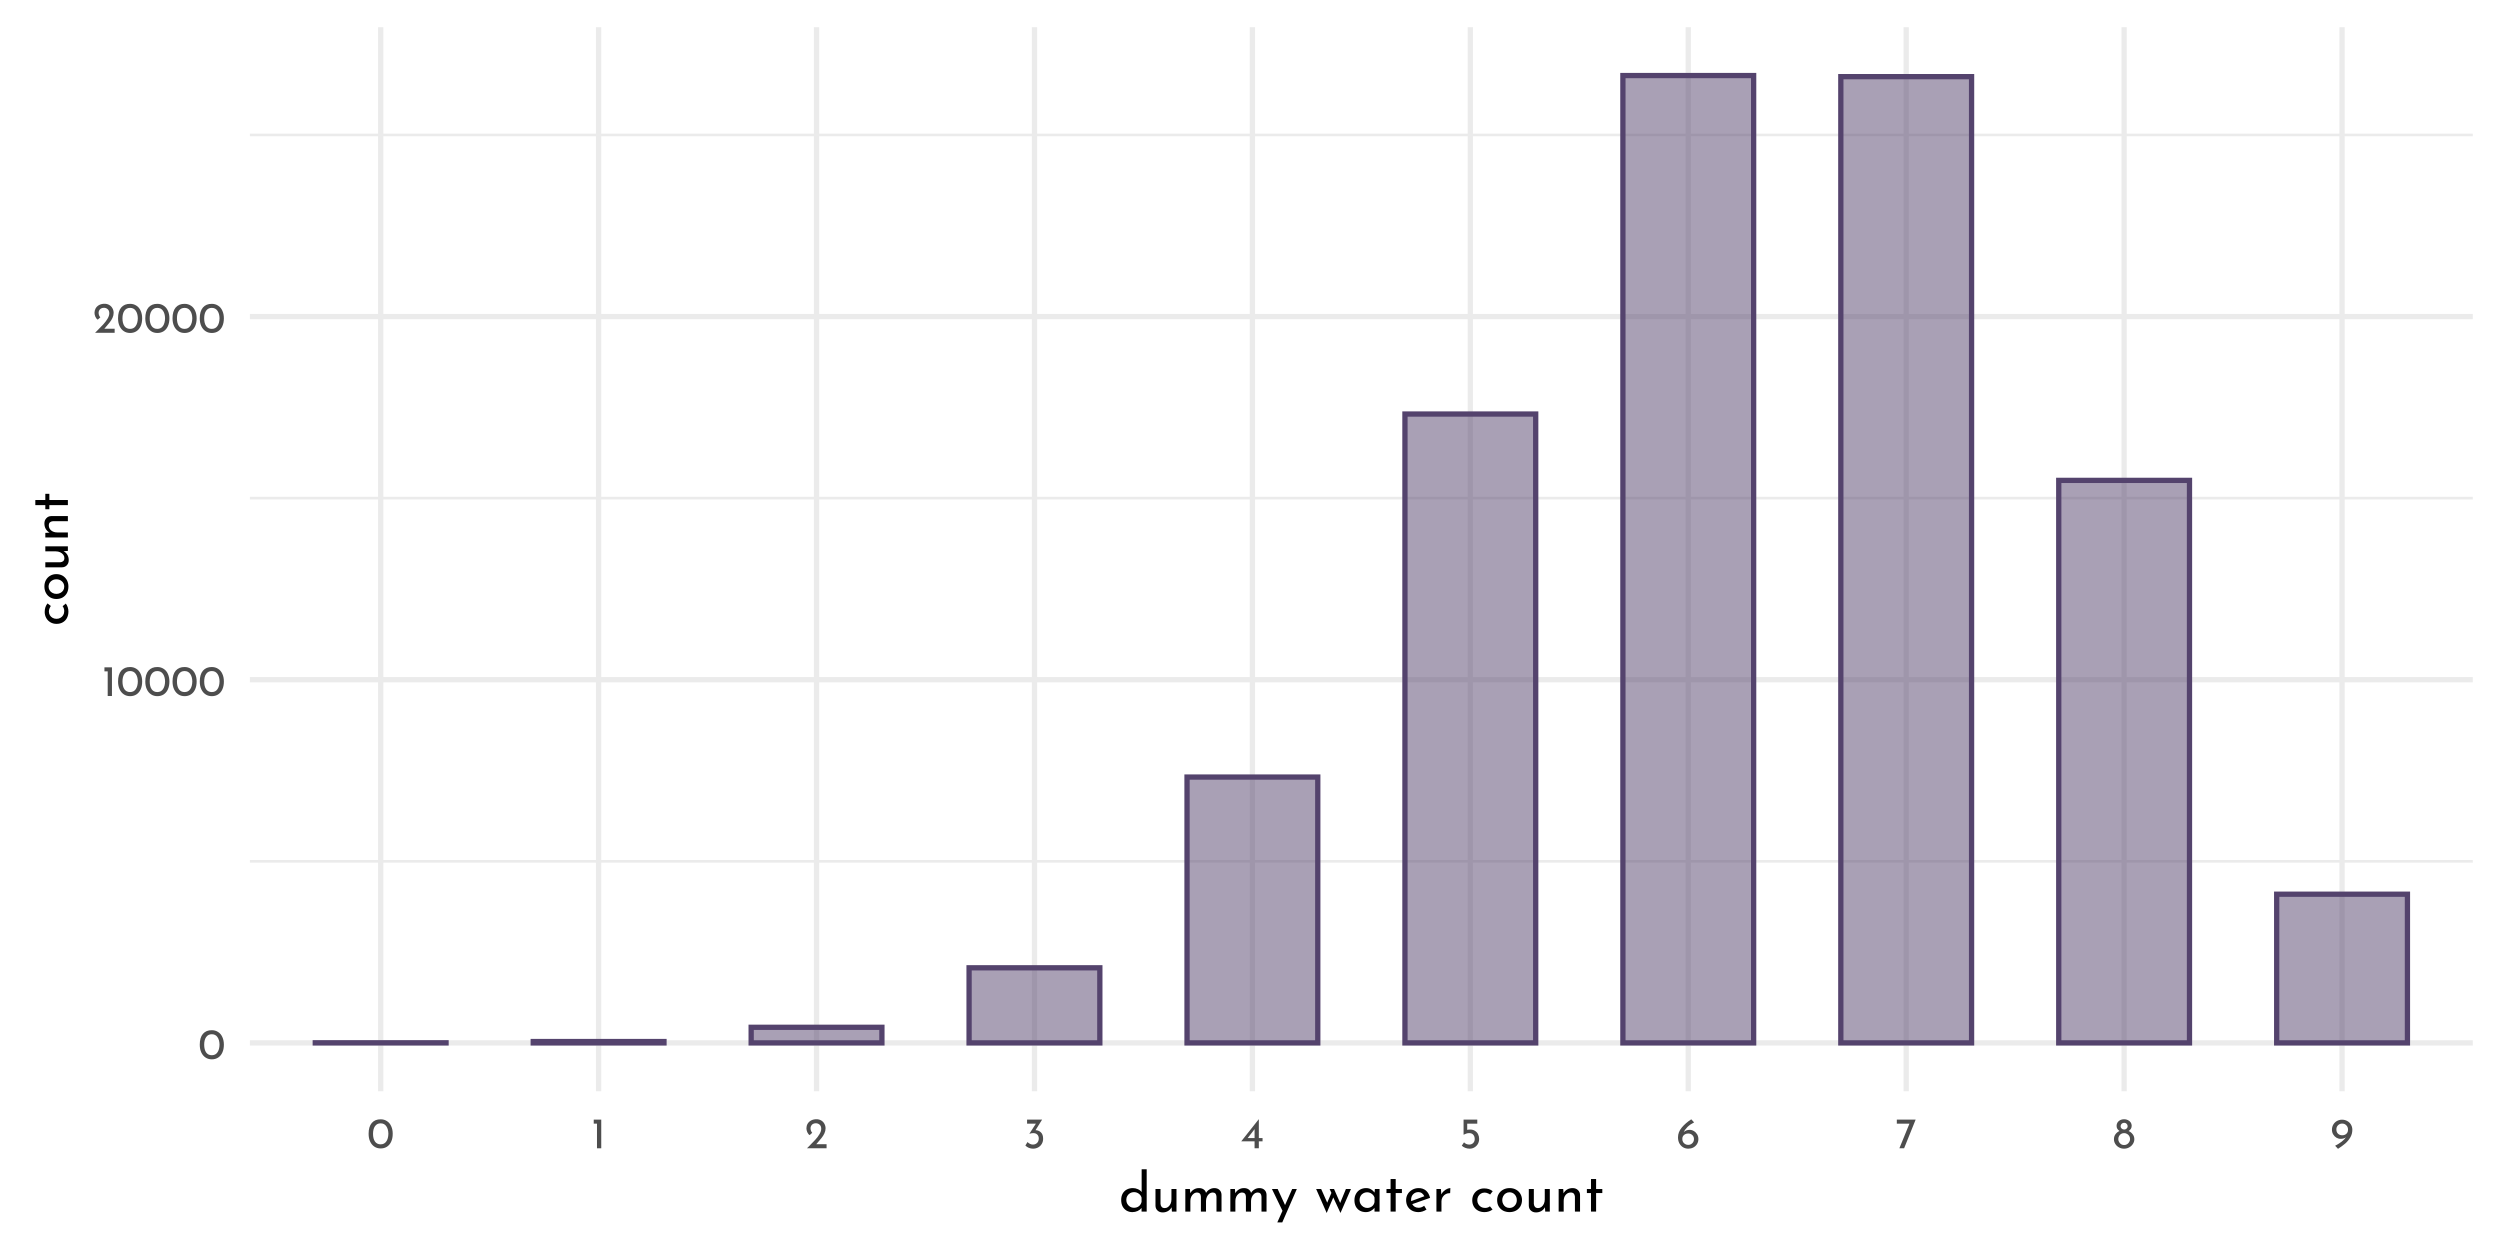
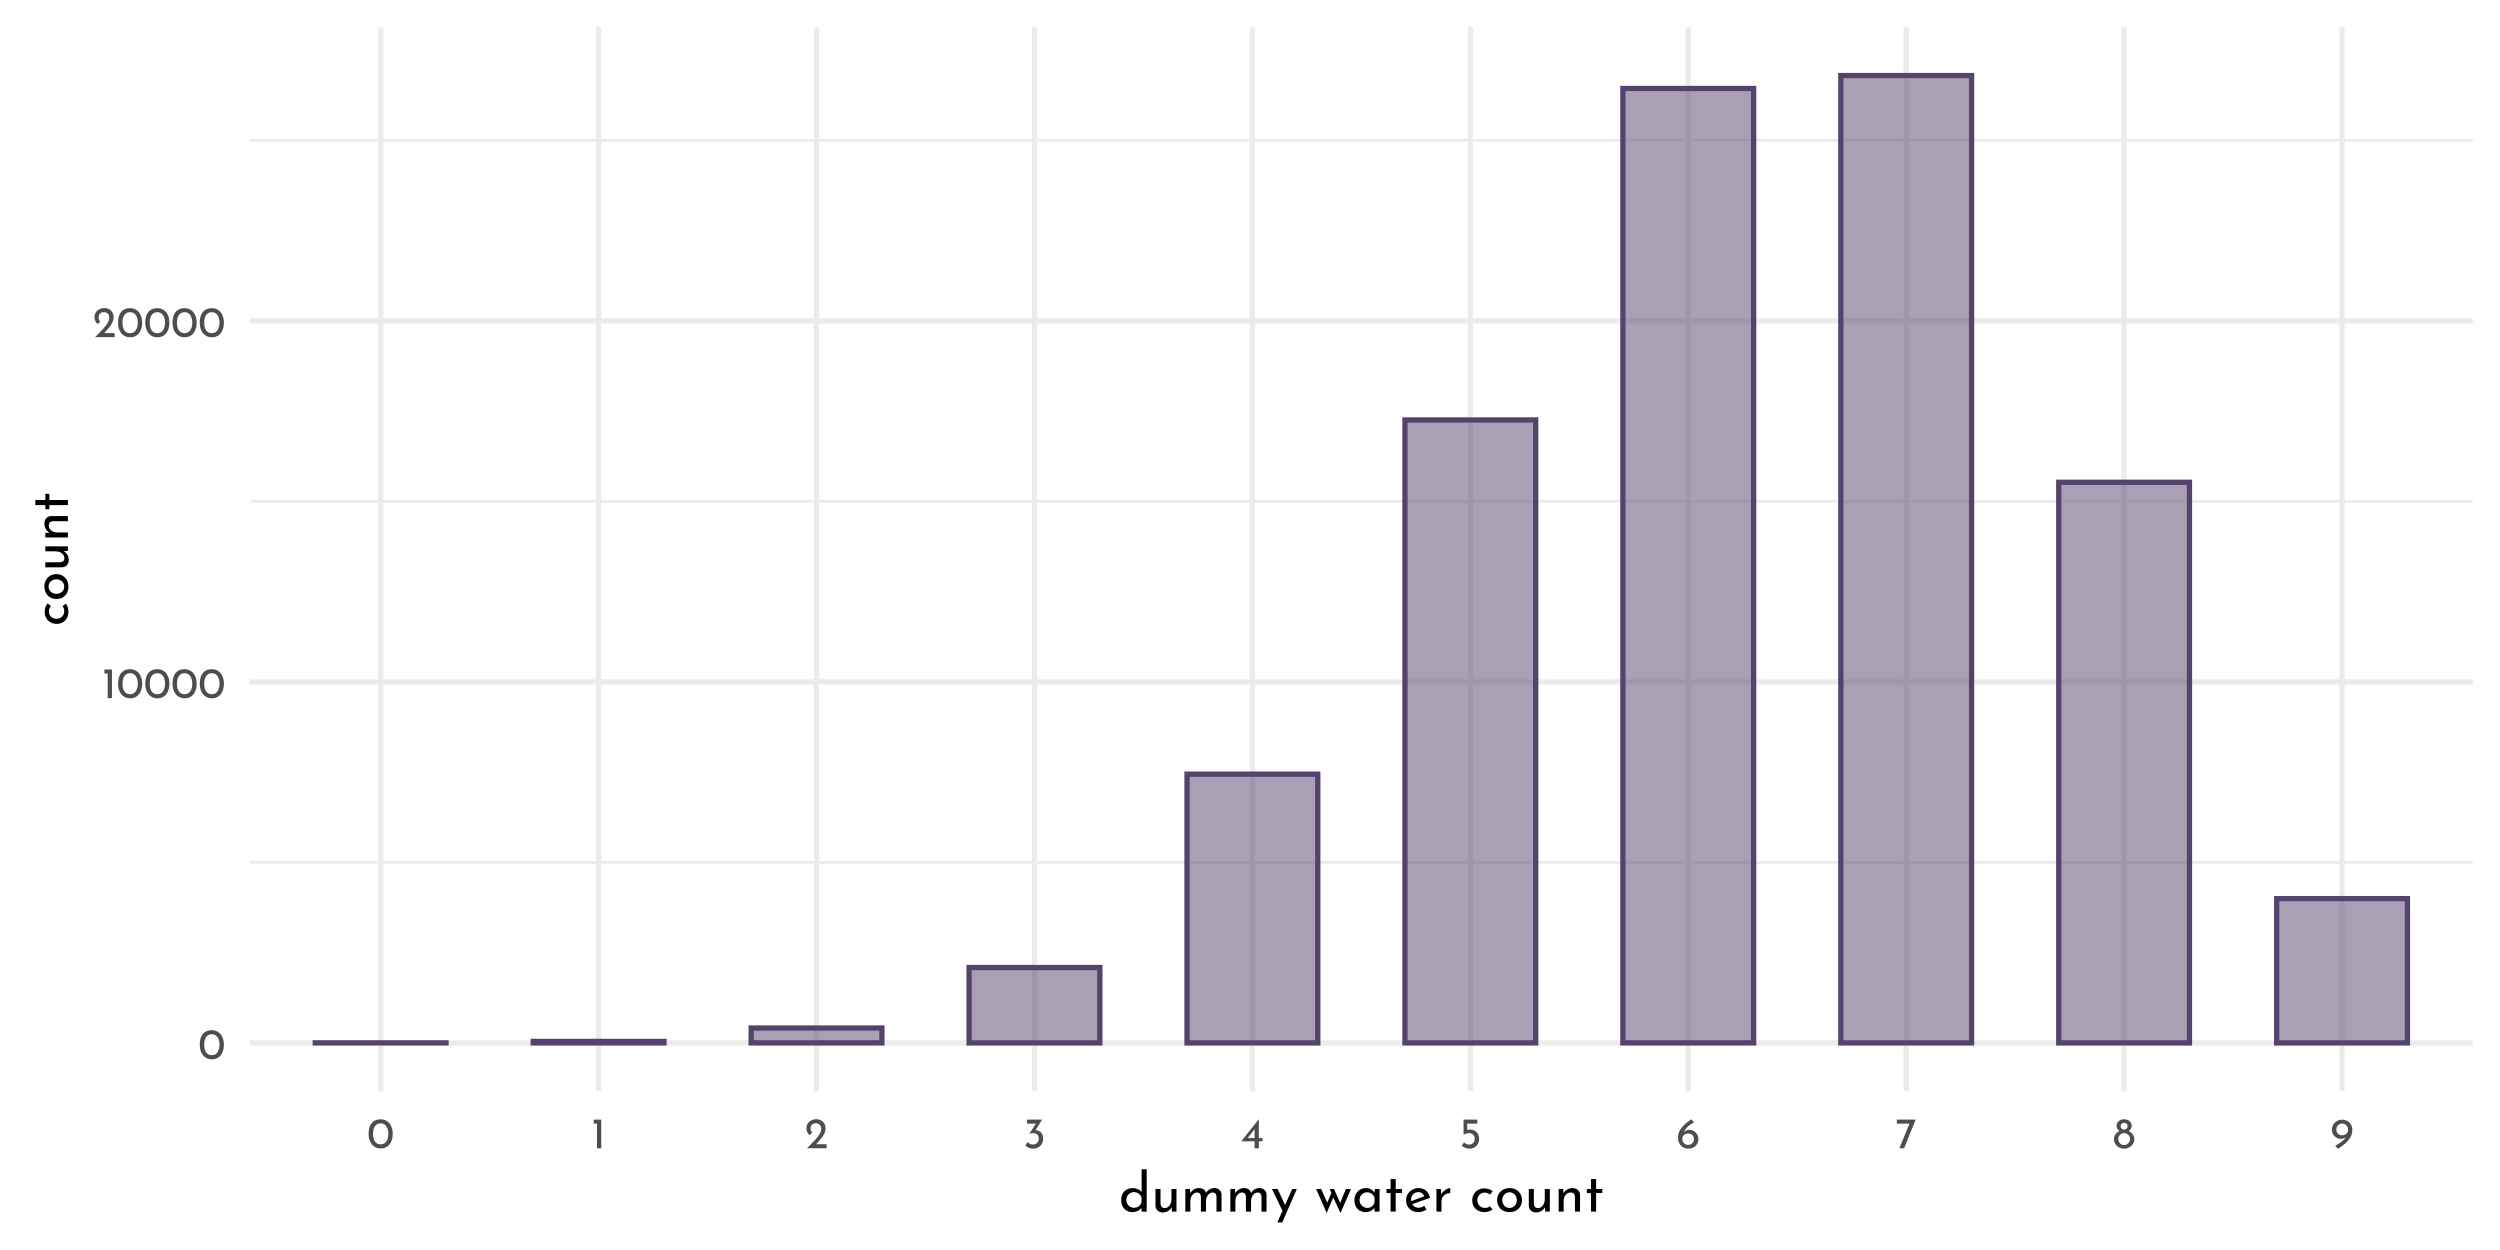
<svg xmlns="http://www.w3.org/2000/svg" xmlns:xlink="http://www.w3.org/1999/xlink" width="504pt" height="252pt" viewBox="0 0 504 252" version="1.1">
  <defs>
    <g>
      <symbol overflow="visible" id="glyph0-0">
        <path style="stroke:none;" d="" />
      </symbol>
      <symbol overflow="visible" id="glyph0-1">
        <path style="stroke:none;" d="M 2.75 0.031 C 2.27 0.031 1.848 -0.086 1.484 -0.328 C 1.117 -0.566 0.832 -0.906 0.625 -1.344 C 0.414 -1.789 0.312 -2.316 0.312 -2.922 C 0.312 -3.879 0.523 -4.609 0.953 -5.109 C 1.391 -5.609 1.988 -5.852 2.75 -5.844 C 3.219 -5.844 3.633 -5.723 4 -5.484 C 4.375 -5.254 4.66 -4.914 4.859 -4.469 C 5.066 -4.031 5.172 -3.516 5.172 -2.922 C 5.172 -2.305 5.066 -1.773 4.859 -1.328 C 4.66 -0.891 4.375 -0.551 4 -0.312 C 3.633 -0.082 3.219 0.031 2.75 0.031 Z M 2.734 -0.797 C 3.234 -0.797 3.613 -0.988 3.875 -1.375 C 4.145 -1.758 4.285 -2.281 4.297 -2.938 C 4.285 -3.57 4.145 -4.078 3.875 -4.453 C 3.613 -4.836 3.234 -5.031 2.734 -5.031 C 2.242 -5.031 1.863 -4.836 1.594 -4.453 C 1.332 -4.078 1.203 -3.566 1.203 -2.922 C 1.203 -2.266 1.332 -1.742 1.594 -1.359 C 1.863 -0.984 2.242 -0.797 2.734 -0.797 Z M 2.734 -0.797 " />
      </symbol>
      <symbol overflow="visible" id="glyph0-2">
        <path style="stroke:none;" d="M 1.984 -5.781 L 1.984 0 L 1.125 0 L 1.125 -4.969 L 0.469 -4.969 L 0.469 -5.781 Z M 1.984 -5.781 " />
      </symbol>
      <symbol overflow="visible" id="glyph0-3">
        <path style="stroke:none;" d="M 4.422 -0.828 L 4.422 0 L 0.469 0 L 0.766 -0.297 C 1.359 -0.891 1.82 -1.367 2.156 -1.734 C 2.5 -2.109 2.781 -2.484 3 -2.859 C 3.227 -3.242 3.344 -3.602 3.344 -3.938 C 3.344 -4.301 3.234 -4.578 3.016 -4.766 C 2.805 -4.953 2.551 -5.047 2.25 -5.047 C 2.008 -5.047 1.805 -4.992 1.641 -4.891 C 1.484 -4.785 1.367 -4.656 1.297 -4.5 C 1.223 -4.352 1.188 -4.207 1.188 -4.062 C 1.188 -3.688 1.301 -3.375 1.531 -3.125 L 1.016 -2.656 C 0.816 -2.77 0.656 -2.969 0.531 -3.25 C 0.414 -3.531 0.359 -3.789 0.359 -4.031 C 0.359 -4.352 0.438 -4.656 0.594 -4.938 C 0.758 -5.219 0.992 -5.441 1.297 -5.609 C 1.609 -5.773 1.973 -5.859 2.391 -5.859 C 2.742 -5.859 3.062 -5.773 3.344 -5.609 C 3.625 -5.441 3.836 -5.219 3.984 -4.938 C 4.141 -4.656 4.219 -4.348 4.219 -4.016 C 4.219 -3.68 4.141 -3.344 3.984 -3 C 3.828 -2.664 3.629 -2.352 3.391 -2.062 C 3.16 -1.77 2.852 -1.406 2.469 -0.969 L 2.344 -0.828 Z M 4.422 -0.828 " />
      </symbol>
      <symbol overflow="visible" id="glyph0-4">
        <path style="stroke:none;" d="M 2.516 -3.656 C 2.961 -3.633 3.328 -3.484 3.609 -3.203 C 3.898 -2.922 4.047 -2.492 4.047 -1.922 C 4.047 -1.523 3.953 -1.176 3.766 -0.875 C 3.586 -0.57 3.344 -0.336 3.031 -0.172 C 2.719 -0.004 2.375 0.078 2 0.078 C 1.719 0.078 1.438 0.02 1.156 -0.094 C 0.875 -0.219 0.645 -0.375 0.469 -0.562 L 0.906 -1.266 C 1.02 -1.129 1.176 -1.008 1.375 -0.906 C 1.57 -0.801 1.773 -0.75 1.984 -0.75 C 2.316 -0.75 2.598 -0.859 2.828 -1.078 C 3.055 -1.305 3.172 -1.609 3.172 -1.984 C 3.172 -2.305 3.07 -2.566 2.875 -2.766 C 2.676 -2.961 2.406 -3.062 2.062 -3.062 C 1.812 -3.062 1.562 -3.016 1.312 -2.922 L 1.297 -2.969 L 2.594 -4.969 L 0.812 -4.969 L 0.812 -5.781 L 3.844 -5.781 Z M 2.516 -3.656 " />
      </symbol>
      <symbol overflow="visible" id="glyph0-5">
        <path style="stroke:none;" d="M 4.406 -2.062 L 4.406 -1.406 L 3.656 -1.406 L 3.656 0 L 2.797 0 L 2.797 -1.406 L 0.109 -1.406 L 3.641 -5.859 L 3.656 -5.859 L 3.656 -2.062 Z M 2.797 -2.062 L 2.797 -3.859 L 1.406 -2.062 Z M 2.797 -2.062 " />
      </symbol>
      <symbol overflow="visible" id="glyph0-6">
        <path style="stroke:none;" d="M 2.266 -3.781 C 2.641 -3.781 2.961 -3.691 3.234 -3.516 C 3.516 -3.348 3.723 -3.125 3.859 -2.844 C 4.004 -2.562 4.078 -2.242 4.078 -1.891 C 4.078 -1.523 3.992 -1.191 3.828 -0.891 C 3.66 -0.598 3.43 -0.363 3.141 -0.188 C 2.848 -0.008 2.52 0.078 2.156 0.078 C 1.852 0.078 1.555 0.02 1.266 -0.094 C 0.984 -0.207 0.754 -0.352 0.578 -0.531 L 1.031 -1.203 C 1.145 -1.066 1.297 -0.957 1.484 -0.875 C 1.68 -0.789 1.879 -0.75 2.078 -0.75 C 2.398 -0.75 2.664 -0.852 2.875 -1.062 C 3.082 -1.27 3.188 -1.535 3.188 -1.859 C 3.188 -2.223 3.086 -2.516 2.891 -2.734 C 2.703 -2.953 2.426 -3.062 2.062 -3.062 C 1.863 -3.062 1.676 -3.031 1.5 -2.969 C 1.32 -2.914 1.133 -2.836 0.938 -2.734 L 0.938 -5.781 L 3.703 -5.781 L 3.703 -4.969 L 1.672 -4.969 L 1.672 -3.719 C 1.859 -3.758 2.055 -3.781 2.266 -3.781 Z M 2.266 -3.781 " />
      </symbol>
      <symbol overflow="visible" id="glyph0-7">
        <path style="stroke:none;" d="M 2.688 -3.719 C 2.988 -3.719 3.27 -3.633 3.531 -3.469 C 3.801 -3.312 4.02 -3.094 4.188 -2.812 C 4.352 -2.531 4.438 -2.211 4.438 -1.859 C 4.438 -1.484 4.344 -1.145 4.156 -0.844 C 3.969 -0.551 3.719 -0.32 3.406 -0.156 C 3.094 0 2.758 0.078 2.406 0.078 C 2.02 0.078 1.664 -0.016 1.344 -0.203 C 1.031 -0.398 0.781 -0.672 0.594 -1.016 C 0.414 -1.359 0.328 -1.758 0.328 -2.219 C 0.328 -2.914 0.578 -3.566 1.078 -4.172 C 1.578 -4.773 2.219 -5.332 3 -5.844 L 3.578 -5.219 C 3.047 -4.957 2.602 -4.656 2.25 -4.312 C 1.906 -3.969 1.648 -3.613 1.484 -3.25 C 1.785 -3.562 2.188 -3.719 2.688 -3.719 Z M 2.375 -0.688 C 2.707 -0.688 2.984 -0.797 3.203 -1.016 C 3.43 -1.234 3.547 -1.516 3.547 -1.859 C 3.547 -2.191 3.43 -2.461 3.203 -2.672 C 2.984 -2.879 2.707 -2.984 2.375 -2.984 C 2.164 -2.984 1.969 -2.938 1.781 -2.844 C 1.602 -2.758 1.461 -2.641 1.359 -2.484 C 1.254 -2.328 1.203 -2.16 1.203 -1.984 L 1.203 -1.828 C 1.203 -1.617 1.254 -1.426 1.359 -1.25 C 1.461 -1.082 1.602 -0.945 1.781 -0.844 C 1.969 -0.738 2.164 -0.688 2.375 -0.688 Z M 2.375 -0.688 " />
      </symbol>
      <symbol overflow="visible" id="glyph0-8">
        <path style="stroke:none;" d="M 4.062 -5.781 L 1.734 0 L 0.781 0 L 2.812 -4.969 L 0.266 -4.969 L 0.266 -5.781 Z M 4.062 -5.781 " />
      </symbol>
      <symbol overflow="visible" id="glyph0-9">
        <path style="stroke:none;" d="M 0.25 -1.828 C 0.25 -2.234 0.359 -2.578 0.578 -2.859 C 0.805 -3.148 1.07 -3.359 1.375 -3.484 C 1.188 -3.609 1.039 -3.754 0.938 -3.922 C 0.832 -4.086 0.781 -4.289 0.781 -4.531 C 0.781 -4.781 0.844 -5.004 0.969 -5.203 C 1.102 -5.41 1.285 -5.57 1.516 -5.688 C 1.742 -5.801 2.004 -5.859 2.297 -5.859 C 2.578 -5.859 2.832 -5.801 3.062 -5.688 C 3.301 -5.57 3.488 -5.414 3.625 -5.219 C 3.758 -5.02 3.828 -4.801 3.828 -4.562 C 3.828 -4.312 3.773 -4.102 3.672 -3.938 C 3.566 -3.77 3.41 -3.617 3.203 -3.484 C 3.523 -3.348 3.797 -3.133 4.016 -2.844 C 4.242 -2.562 4.359 -2.223 4.359 -1.828 C 4.359 -1.492 4.266 -1.18 4.078 -0.891 C 3.898 -0.598 3.648 -0.363 3.328 -0.188 C 3.016 -0.008 2.664 0.078 2.281 0.078 C 1.906 0.078 1.562 -0.008 1.25 -0.188 C 0.938 -0.363 0.691 -0.598 0.516 -0.891 C 0.336 -1.18 0.25 -1.492 0.25 -1.828 Z M 1.594 -4.438 C 1.594 -4.25 1.664 -4.094 1.812 -3.969 C 1.957 -3.844 2.125 -3.781 2.312 -3.781 C 2.5 -3.781 2.66 -3.844 2.797 -3.969 C 2.941 -4.094 3.016 -4.25 3.016 -4.438 C 3.016 -4.633 2.945 -4.801 2.812 -4.938 C 2.676 -5.07 2.508 -5.141 2.312 -5.141 C 2.113 -5.141 1.941 -5.07 1.797 -4.938 C 1.66 -4.801 1.594 -4.633 1.594 -4.438 Z M 1.125 -1.859 C 1.125 -1.648 1.176 -1.453 1.281 -1.266 C 1.383 -1.078 1.523 -0.926 1.703 -0.812 C 1.879 -0.707 2.07 -0.656 2.281 -0.656 C 2.5 -0.656 2.703 -0.707 2.891 -0.812 C 3.078 -0.926 3.223 -1.078 3.328 -1.266 C 3.441 -1.453 3.5 -1.648 3.5 -1.859 C 3.5 -2.078 3.445 -2.273 3.344 -2.453 C 3.238 -2.641 3.094 -2.785 2.906 -2.891 C 2.719 -3.004 2.52 -3.062 2.312 -3.062 C 2.094 -3.062 1.891 -3.008 1.703 -2.906 C 1.523 -2.801 1.383 -2.656 1.281 -2.469 C 1.176 -2.281 1.125 -2.078 1.125 -1.859 Z M 1.125 -1.859 " />
      </symbol>
      <symbol overflow="visible" id="glyph0-10">
        <path style="stroke:none;" d="M 2.359 -5.766 C 2.742 -5.766 3.094 -5.676 3.406 -5.5 C 3.727 -5.332 3.977 -5.094 4.156 -4.781 C 4.344 -4.469 4.438 -4.117 4.438 -3.734 C 4.438 -3.16 4.297 -2.641 4.016 -2.172 C 3.742 -1.711 3.41 -1.312 3.016 -0.969 C 2.617 -0.625 2.129 -0.266 1.547 0.109 L 0.969 -0.516 C 1.477 -0.773 1.922 -1.051 2.297 -1.344 C 2.68 -1.645 2.969 -1.941 3.156 -2.234 C 2.883 -2.016 2.523 -1.906 2.078 -1.906 C 1.773 -1.906 1.488 -1.984 1.219 -2.141 C 0.957 -2.305 0.742 -2.523 0.578 -2.797 C 0.41 -3.078 0.328 -3.391 0.328 -3.734 C 0.328 -4.141 0.422 -4.492 0.609 -4.797 C 0.797 -5.109 1.047 -5.348 1.359 -5.516 C 1.672 -5.68 2.004 -5.766 2.359 -5.766 Z M 1.219 -3.797 C 1.219 -3.441 1.328 -3.156 1.547 -2.938 C 1.773 -2.727 2.055 -2.625 2.391 -2.625 C 2.734 -2.625 3.016 -2.723 3.234 -2.922 C 3.453 -3.129 3.562 -3.383 3.562 -3.688 L 3.562 -3.859 C 3.551 -4.172 3.43 -4.438 3.203 -4.656 C 2.984 -4.875 2.711 -4.984 2.391 -4.984 C 2.055 -4.984 1.773 -4.867 1.547 -4.641 C 1.328 -4.422 1.219 -4.141 1.219 -3.797 Z M 1.219 -3.797 " />
      </symbol>
      <symbol overflow="visible" id="glyph1-0">
        <path style="stroke:none;" d="" />
      </symbol>
      <symbol overflow="visible" id="glyph1-1">
        <path style="stroke:none;" d="M 5.641 -8.531 L 5.641 0 L 4.609 0 L 4.609 -0.719 C 4.391 -0.457 4.117 -0.254 3.797 -0.109 C 3.484 0.035 3.133 0.109 2.75 0.109 C 2.32 0.109 1.938 0.008 1.594 -0.188 C 1.25 -0.395 0.977 -0.68 0.781 -1.047 C 0.594 -1.422 0.5 -1.852 0.5 -2.344 C 0.5 -2.832 0.598 -3.258 0.797 -3.625 C 1.004 -3.988 1.285 -4.266 1.641 -4.453 C 2.004 -4.641 2.414 -4.734 2.875 -4.734 C 3.219 -4.734 3.547 -4.66 3.859 -4.516 C 4.18 -4.379 4.438 -4.188 4.625 -3.938 L 4.625 -8.531 Z M 3.062 -0.766 C 3.457 -0.766 3.789 -0.867 4.062 -1.078 C 4.344 -1.297 4.523 -1.586 4.609 -1.953 L 4.609 -2.812 C 4.523 -3.133 4.336 -3.398 4.047 -3.609 C 3.766 -3.816 3.438 -3.922 3.062 -3.922 C 2.789 -3.922 2.535 -3.852 2.297 -3.719 C 2.066 -3.582 1.879 -3.395 1.734 -3.156 C 1.598 -2.926 1.531 -2.66 1.531 -2.359 C 1.531 -2.055 1.598 -1.785 1.734 -1.547 C 1.879 -1.305 2.066 -1.113 2.297 -0.969 C 2.535 -0.832 2.789 -0.766 3.062 -0.766 Z M 3.062 -0.766 " />
      </symbol>
      <symbol overflow="visible" id="glyph1-2">
        <path style="stroke:none;" d="M 5.125 -4.547 L 5.125 0 L 4.203 0 L 4.141 -0.875 C 3.984 -0.562 3.742 -0.305 3.422 -0.109 C 3.098 0.078 2.738 0.172 2.344 0.172 C 1.926 0.172 1.582 0.047 1.312 -0.203 C 1.039 -0.453 0.898 -0.781 0.891 -1.188 L 0.891 -4.547 L 1.906 -4.547 L 1.906 -1.547 C 1.926 -1.297 2.004 -1.094 2.141 -0.938 C 2.273 -0.789 2.477 -0.711 2.75 -0.703 C 3 -0.703 3.223 -0.773 3.422 -0.922 C 3.629 -1.078 3.797 -1.285 3.922 -1.547 C 4.047 -1.816 4.109 -2.113 4.109 -2.438 L 4.109 -4.547 Z M 5.125 -4.547 " />
      </symbol>
      <symbol overflow="visible" id="glyph1-3">
        <path style="stroke:none;" d="M 6.734 -4.734 C 7.172 -4.734 7.52 -4.609 7.781 -4.359 C 8.039 -4.117 8.176 -3.789 8.188 -3.375 L 8.188 0 L 7.172 0 L 7.172 -3 C 7.148 -3.539 6.91 -3.82 6.453 -3.844 C 6.18 -3.844 5.941 -3.766 5.734 -3.609 C 5.523 -3.453 5.363 -3.242 5.25 -2.984 C 5.133 -2.734 5.07 -2.461 5.062 -2.172 L 5.062 0 L 4.031 0 L 4.031 -3 C 4.008 -3.539 3.758 -3.82 3.281 -3.844 C 3.02 -3.844 2.785 -3.766 2.578 -3.609 C 2.367 -3.453 2.203 -3.242 2.078 -2.984 C 1.961 -2.723 1.906 -2.445 1.906 -2.156 L 1.906 0 L 0.891 0 L 0.891 -4.547 L 1.812 -4.547 L 1.891 -3.703 C 2.066 -4.023 2.305 -4.273 2.609 -4.453 C 2.91 -4.641 3.258 -4.734 3.656 -4.734 C 4.02 -4.734 4.328 -4.645 4.578 -4.469 C 4.828 -4.301 4.988 -4.066 5.062 -3.766 C 5.25 -4.066 5.488 -4.301 5.781 -4.469 C 6.07 -4.645 6.391 -4.734 6.734 -4.734 Z M 6.734 -4.734 " />
      </symbol>
      <symbol overflow="visible" id="glyph1-4">
        <path style="stroke:none;" d="M 5.219 -4.547 L 2.281 2.188 L 1.281 2.188 L 2.328 -0.156 L 0.203 -4.547 L 1.359 -4.547 L 2.844 -1.312 L 4.281 -4.547 Z M 5.219 -4.547 " />
      </symbol>
      <symbol overflow="visible" id="glyph1-5">
        <path style="stroke:none;" d="" />
      </symbol>
      <symbol overflow="visible" id="glyph1-6">
        <path style="stroke:none;" d="M 7.219 -4.547 L 5.109 0.281 L 3.656 -2.844 L 2.328 0.281 L 0.203 -4.547 L 1.219 -4.547 L 2.438 -1.797 L 3.281 -3.766 L 2.922 -4.547 L 3.812 -4.547 L 5.047 -1.734 L 6.203 -4.547 Z M 7.219 -4.547 " />
      </symbol>
      <symbol overflow="visible" id="glyph1-7">
        <path style="stroke:none;" d="M 5.562 -4.547 L 5.562 0 L 4.547 0 L 4.547 -0.75 C 4.379 -0.531 4.141 -0.332 3.828 -0.156 C 3.523 0.02 3.18 0.109 2.797 0.109 C 2.359 0.109 1.961 0.016 1.609 -0.172 C 1.266 -0.359 0.992 -0.629 0.797 -0.984 C 0.598 -1.348 0.5 -1.781 0.5 -2.281 C 0.5 -2.781 0.602 -3.211 0.812 -3.578 C 1.02 -3.953 1.301 -4.238 1.656 -4.438 C 2.008 -4.633 2.406 -4.734 2.844 -4.734 C 3.227 -4.734 3.562 -4.648 3.844 -4.484 C 4.133 -4.316 4.367 -4.098 4.547 -3.828 L 4.625 -4.547 Z M 3.062 -0.734 C 3.438 -0.734 3.758 -0.836 4.031 -1.047 C 4.301 -1.254 4.473 -1.539 4.547 -1.906 L 4.547 -2.812 C 4.453 -3.125 4.266 -3.379 3.984 -3.578 C 3.711 -3.785 3.395 -3.891 3.031 -3.891 C 2.758 -3.891 2.508 -3.82 2.281 -3.688 C 2.051 -3.562 1.867 -3.379 1.734 -3.141 C 1.598 -2.898 1.531 -2.629 1.531 -2.328 C 1.531 -2.035 1.598 -1.77 1.734 -1.531 C 1.879 -1.289 2.066 -1.098 2.297 -0.953 C 2.535 -0.805 2.789 -0.734 3.062 -0.734 Z M 3.062 -0.734 " />
      </symbol>
      <symbol overflow="visible" id="glyph1-8">
        <path style="stroke:none;" d="M 2.359 -6.562 L 2.359 -4.547 L 3.609 -4.547 L 3.609 -3.734 L 2.359 -3.734 L 2.359 0 L 1.328 0 L 1.328 -3.734 L 0.5 -3.734 L 0.5 -4.547 L 1.328 -4.547 L 1.328 -6.562 Z M 2.359 -6.562 " />
      </symbol>
      <symbol overflow="visible" id="glyph1-9">
        <path style="stroke:none;" d="M 3.031 -0.766 C 3.406 -0.766 3.773 -0.898 4.141 -1.172 L 4.609 -0.406 C 4.367 -0.25 4.109 -0.125 3.828 -0.031 C 3.547 0.062 3.27 0.109 3 0.109 C 2.5 0.109 2.055 0.004 1.672 -0.203 C 1.297 -0.41 1.004 -0.695 0.797 -1.062 C 0.598 -1.426 0.5 -1.844 0.5 -2.312 C 0.5 -2.758 0.609 -3.164 0.828 -3.531 C 1.055 -3.906 1.363 -4.195 1.75 -4.406 C 2.133 -4.625 2.562 -4.734 3.031 -4.734 C 3.625 -4.734 4.117 -4.562 4.516 -4.219 C 4.91 -3.875 5.18 -3.391 5.328 -2.766 L 1.734 -1.5 C 1.859 -1.27 2.031 -1.086 2.25 -0.953 C 2.477 -0.828 2.738 -0.766 3.031 -0.766 Z M 2.953 -3.922 C 2.535 -3.922 2.188 -3.773 1.906 -3.484 C 1.633 -3.191 1.5 -2.816 1.5 -2.359 C 1.5 -2.254 1.504 -2.172 1.516 -2.109 L 4.172 -3.094 C 4.055 -3.344 3.898 -3.539 3.703 -3.688 C 3.504 -3.844 3.254 -3.922 2.953 -3.922 Z M 2.953 -3.922 " />
      </symbol>
      <symbol overflow="visible" id="glyph1-10">
        <path style="stroke:none;" d="M 1.875 -3.469 C 2 -3.719 2.164 -3.938 2.375 -4.125 C 2.594 -4.32 2.82 -4.473 3.062 -4.578 C 3.312 -4.68 3.523 -4.734 3.703 -4.734 L 3.656 -3.719 C 3.332 -3.727 3.035 -3.66 2.766 -3.516 C 2.492 -3.367 2.281 -3.164 2.125 -2.906 C 1.977 -2.645 1.906 -2.367 1.906 -2.078 L 1.906 0 L 0.891 0 L 0.891 -4.547 L 1.797 -4.547 Z M 1.875 -3.469 " />
      </symbol>
      <symbol overflow="visible" id="glyph1-11">
        <path style="stroke:none;" d="M 4.594 -0.422 C 4.383 -0.254 4.141 -0.125 3.859 -0.031 C 3.578 0.062 3.285 0.109 2.984 0.109 C 2.492 0.109 2.062 0.008 1.688 -0.188 C 1.312 -0.383 1.02 -0.664 0.812 -1.031 C 0.602 -1.395 0.5 -1.812 0.5 -2.281 C 0.5 -2.75 0.609 -3.164 0.828 -3.531 C 1.047 -3.895 1.336 -4.176 1.703 -4.375 C 2.066 -4.57 2.461 -4.672 2.891 -4.672 C 3.586 -4.672 4.164 -4.484 4.625 -4.109 L 4.109 -3.438 C 3.961 -3.539 3.789 -3.629 3.594 -3.703 C 3.406 -3.785 3.203 -3.828 2.984 -3.828 C 2.711 -3.828 2.461 -3.758 2.234 -3.625 C 2.016 -3.488 1.836 -3.301 1.703 -3.062 C 1.578 -2.832 1.516 -2.57 1.516 -2.281 C 1.516 -2 1.582 -1.738 1.719 -1.5 C 1.852 -1.27 2.035 -1.082 2.266 -0.938 C 2.504 -0.801 2.773 -0.734 3.078 -0.734 C 3.453 -0.734 3.781 -0.844 4.062 -1.062 Z M 4.594 -0.422 " />
      </symbol>
      <symbol overflow="visible" id="glyph1-12">
        <path style="stroke:none;" d="M 0.5 -2.328 C 0.5 -2.766 0.602 -3.172 0.812 -3.547 C 1.031 -3.922 1.332 -4.211 1.719 -4.422 C 2.102 -4.629 2.539 -4.734 3.031 -4.734 C 3.508 -4.734 3.938 -4.629 4.312 -4.422 C 4.695 -4.211 4.992 -3.922 5.203 -3.547 C 5.41 -3.18 5.516 -2.773 5.516 -2.328 C 5.516 -1.867 5.41 -1.453 5.203 -1.078 C 4.992 -0.711 4.695 -0.422 4.312 -0.203 C 3.926 0.004 3.488 0.109 3 0.109 C 2.52 0.109 2.086 0.008 1.703 -0.188 C 1.328 -0.395 1.031 -0.68 0.812 -1.047 C 0.602 -1.41 0.5 -1.836 0.5 -2.328 Z M 1.531 -2.312 C 1.531 -2.02 1.594 -1.754 1.719 -1.516 C 1.844 -1.273 2.016 -1.082 2.234 -0.938 C 2.461 -0.801 2.711 -0.734 2.984 -0.734 C 3.41 -0.734 3.766 -0.883 4.047 -1.188 C 4.328 -1.488 4.469 -1.863 4.469 -2.312 C 4.469 -2.758 4.328 -3.133 4.047 -3.438 C 3.766 -3.738 3.41 -3.891 2.984 -3.891 C 2.711 -3.891 2.461 -3.816 2.234 -3.672 C 2.016 -3.535 1.844 -3.344 1.719 -3.094 C 1.594 -2.852 1.531 -2.594 1.531 -2.312 Z M 1.531 -2.312 " />
      </symbol>
      <symbol overflow="visible" id="glyph1-13">
        <path style="stroke:none;" d="M 3.719 -4.734 C 4.145 -4.734 4.492 -4.602 4.766 -4.344 C 5.047 -4.094 5.191 -3.766 5.203 -3.359 L 5.203 0 L 4.172 0 L 4.172 -3.016 C 4.148 -3.273 4.07 -3.477 3.938 -3.625 C 3.801 -3.77 3.594 -3.844 3.312 -3.844 C 2.906 -3.844 2.566 -3.68 2.297 -3.359 C 2.035 -3.035 1.906 -2.629 1.906 -2.141 L 1.906 0 L 0.891 0 L 0.891 -4.547 L 1.812 -4.547 L 1.875 -3.672 C 2.039 -4.004 2.285 -4.266 2.609 -4.453 C 2.93 -4.641 3.301 -4.734 3.719 -4.734 Z M 3.719 -4.734 " />
      </symbol>
      <symbol overflow="visible" id="glyph2-0">
        <path style="stroke:none;" d="" />
      </symbol>
      <symbol overflow="visible" id="glyph2-1">
        <path style="stroke:none;" d="M -0.422 -4.594 C -0.254 -4.383 -0.125 -4.141 -0.031 -3.859 C 0.062 -3.578 0.109 -3.285 0.109 -2.984 C 0.109 -2.492 0.008 -2.062 -0.188 -1.688 C -0.383 -1.312 -0.664 -1.02 -1.031 -0.812 C -1.395 -0.602 -1.812 -0.5 -2.281 -0.5 C -2.75 -0.5 -3.164 -0.609 -3.531 -0.828 C -3.895 -1.047 -4.176 -1.336 -4.375 -1.703 C -4.57 -2.066 -4.672 -2.461 -4.672 -2.891 C -4.672 -3.586 -4.484 -4.164 -4.109 -4.625 L -3.438 -4.109 C -3.539 -3.961 -3.629 -3.789 -3.703 -3.594 C -3.785 -3.406 -3.828 -3.203 -3.828 -2.984 C -3.828 -2.711 -3.758 -2.461 -3.625 -2.234 C -3.488 -2.016 -3.301 -1.836 -3.062 -1.703 C -2.832 -1.578 -2.57 -1.516 -2.281 -1.516 C -2 -1.516 -1.738 -1.582 -1.5 -1.719 C -1.27 -1.852 -1.082 -2.035 -0.938 -2.266 C -0.801 -2.504 -0.734 -2.773 -0.734 -3.078 C -0.734 -3.453 -0.844 -3.781 -1.062 -4.062 Z M -0.422 -4.594 " />
      </symbol>
      <symbol overflow="visible" id="glyph2-2">
        <path style="stroke:none;" d="M -2.328 -0.5 C -2.766 -0.5 -3.172 -0.602 -3.547 -0.812 C -3.922 -1.031 -4.211 -1.332 -4.422 -1.719 C -4.629 -2.102 -4.734 -2.539 -4.734 -3.031 C -4.734 -3.508 -4.629 -3.938 -4.422 -4.312 C -4.211 -4.695 -3.922 -4.992 -3.547 -5.203 C -3.18 -5.41 -2.773 -5.516 -2.328 -5.516 C -1.867 -5.516 -1.453 -5.41 -1.078 -5.203 C -0.711 -4.992 -0.422 -4.695 -0.203 -4.312 C 0.004 -3.926 0.109 -3.488 0.109 -3 C 0.109 -2.52 0.008 -2.086 -0.188 -1.703 C -0.395 -1.328 -0.68 -1.031 -1.047 -0.812 C -1.41 -0.602 -1.836 -0.5 -2.328 -0.5 Z M -2.312 -1.531 C -2.02 -1.531 -1.754 -1.594 -1.516 -1.719 C -1.273 -1.844 -1.082 -2.016 -0.938 -2.234 C -0.801 -2.461 -0.734 -2.711 -0.734 -2.984 C -0.734 -3.41 -0.883 -3.766 -1.188 -4.047 C -1.488 -4.328 -1.863 -4.469 -2.312 -4.469 C -2.758 -4.469 -3.133 -4.328 -3.438 -4.047 C -3.738 -3.766 -3.891 -3.41 -3.891 -2.984 C -3.891 -2.711 -3.816 -2.461 -3.672 -2.234 C -3.535 -2.016 -3.344 -1.844 -3.094 -1.719 C -2.852 -1.594 -2.594 -1.531 -2.312 -1.531 Z M -2.312 -1.531 " />
      </symbol>
      <symbol overflow="visible" id="glyph2-3">
        <path style="stroke:none;" d="M -4.547 -5.125 L 0 -5.125 L 0 -4.203 L -0.875 -4.141 C -0.562 -3.984 -0.305 -3.742 -0.109 -3.422 C 0.078 -3.098 0.172 -2.738 0.172 -2.344 C 0.172 -1.926 0.047 -1.582 -0.203 -1.312 C -0.453 -1.039 -0.781 -0.898 -1.188 -0.891 L -4.547 -0.891 L -4.547 -1.906 L -1.547 -1.906 C -1.297 -1.926 -1.094 -2.004 -0.938 -2.141 C -0.789 -2.273 -0.711 -2.477 -0.703 -2.75 C -0.703 -3 -0.773 -3.223 -0.922 -3.422 C -1.078 -3.629 -1.285 -3.797 -1.547 -3.922 C -1.816 -4.047 -2.113 -4.109 -2.438 -4.109 L -4.547 -4.109 Z M -4.547 -5.125 " />
      </symbol>
      <symbol overflow="visible" id="glyph2-4">
        <path style="stroke:none;" d="M -4.734 -3.719 C -4.734 -4.145 -4.602 -4.492 -4.344 -4.766 C -4.094 -5.047 -3.766 -5.191 -3.359 -5.203 L 0 -5.203 L 0 -4.172 L -3.016 -4.172 C -3.273 -4.148 -3.477 -4.07 -3.625 -3.938 C -3.77 -3.801 -3.844 -3.594 -3.844 -3.312 C -3.844 -2.906 -3.68 -2.566 -3.359 -2.297 C -3.035 -2.035 -2.629 -1.906 -2.141 -1.906 L 0 -1.906 L 0 -0.891 L -4.547 -0.891 L -4.547 -1.812 L -3.672 -1.875 C -4.004 -2.039 -4.266 -2.285 -4.453 -2.609 C -4.641 -2.93 -4.734 -3.301 -4.734 -3.719 Z M -4.734 -3.719 " />
      </symbol>
      <symbol overflow="visible" id="glyph2-5">
        <path style="stroke:none;" d="M -6.562 -2.359 L -4.547 -2.359 L -4.547 -3.609 L -3.734 -3.609 L -3.734 -2.359 L 0 -2.359 L 0 -1.328 L -3.734 -1.328 L -3.734 -0.5 L -4.547 -0.5 L -4.547 -1.328 L -6.562 -1.328 Z M -6.562 -2.359 " />
      </symbol>
    </g>
    <clipPath id="clip1">
-       <path d="M 50.383 173 L 498.52 173 L 498.52 174 L 50.383 174 Z M 50.383 173 " />
+       <path d="M 50.383 173 L 498.52 173 L 498.52 175 L 50.383 175 Z M 50.383 173 " />
    </clipPath>
    <clipPath id="clip2">
-       <path d="M 50.383 100 L 498.52 100 L 498.52 101 L 50.383 101 Z M 50.383 100 " />
+       <path d="M 50.383 100 L 498.52 100 L 498.52 102 L 50.383 102 Z M 50.383 100 " />
    </clipPath>
    <clipPath id="clip3">
-       <path d="M 50.383 26 L 498.52 26 L 498.52 28 L 50.383 28 Z M 50.383 26 " />
+       <path d="M 50.383 28 L 498.52 28 L 498.52 29 L 50.383 29 Z M 50.383 28 " />
    </clipPath>
    <clipPath id="clip4">
      <path d="M 50.383 209 L 498.52 209 L 498.52 211 L 50.383 211 Z M 50.383 209 " />
    </clipPath>
    <clipPath id="clip5">
-       <path d="M 50.383 136 L 498.52 136 L 498.52 138 L 50.383 138 Z M 50.383 136 " />
+       <path d="M 50.383 136 L 498.52 136 L 498.52 139 L 50.383 139 Z M 50.383 136 " />
    </clipPath>
    <clipPath id="clip6">
-       <path d="M 50.383 63 L 498.52 63 L 498.52 65 L 50.383 65 Z M 50.383 63 " />
+       <path d="M 50.383 64 L 498.52 64 L 498.52 66 L 50.383 66 Z M 50.383 64 " />
    </clipPath>
    <clipPath id="clip7">
      <path d="M 76 5.48 L 78 5.48 L 78 220 L 76 220 Z M 76 5.48 " />
    </clipPath>
    <clipPath id="clip8">
      <path d="M 120 5.48 L 122 5.48 L 122 220 L 120 220 Z M 120 5.48 " />
    </clipPath>
    <clipPath id="clip9">
      <path d="M 164 5.48 L 166 5.48 L 166 220 L 164 220 Z M 164 5.48 " />
    </clipPath>
    <clipPath id="clip10">
      <path d="M 208 5.48 L 210 5.48 L 210 220 L 208 220 Z M 208 5.48 " />
    </clipPath>
    <clipPath id="clip11">
      <path d="M 251 5.48 L 254 5.48 L 254 220 L 251 220 Z M 251 5.48 " />
    </clipPath>
    <clipPath id="clip12">
      <path d="M 295 5.48 L 297 5.48 L 297 220 L 295 220 Z M 295 5.48 " />
    </clipPath>
    <clipPath id="clip13">
      <path d="M 339 5.48 L 341 5.48 L 341 220 L 339 220 Z M 339 5.48 " />
    </clipPath>
    <clipPath id="clip14">
      <path d="M 383 5.48 L 385 5.48 L 385 220 L 383 220 Z M 383 5.48 " />
    </clipPath>
    <clipPath id="clip15">
      <path d="M 427 5.48 L 429 5.48 L 429 220 L 427 220 Z M 427 5.48 " />
    </clipPath>
    <clipPath id="clip16">
      <path d="M 471 5.48 L 473 5.48 L 473 220 L 471 220 Z M 471 5.48 " />
    </clipPath>
  </defs>
  <g id="surface69">
    <rect x="0" y="0" width="504" height="252" style="fill:rgb(100%,100%,100%);fill-opacity:1;stroke:none;" />
    <g clip-path="url(#clip1)" clip-rule="nonzero">
-       <path style="fill:none;stroke-width:0.533;stroke-linecap:butt;stroke-linejoin:round;stroke:rgb(92.157%,92.157%,92.157%);stroke-opacity:1;stroke-miterlimit:10;" d="M 50.383 173.641 L 498.52 173.641 " />
+       <path style="fill:none;stroke-width:0.533;stroke-linecap:butt;stroke-linejoin:round;stroke:rgb(92.157%,92.157%,92.157%);stroke-opacity:1;stroke-miterlimit:10;" d="M 50.383 173.859 L 498.52 173.859 " />
    </g>
    <g clip-path="url(#clip2)" clip-rule="nonzero">
-       <path style="fill:none;stroke-width:0.533;stroke-linecap:butt;stroke-linejoin:round;stroke:rgb(92.157%,92.157%,92.157%);stroke-opacity:1;stroke-miterlimit:10;" d="M 50.383 100.426 L 498.52 100.426 " />
+       <path style="fill:none;stroke-width:0.533;stroke-linecap:butt;stroke-linejoin:round;stroke:rgb(92.157%,92.157%,92.157%);stroke-opacity:1;stroke-miterlimit:10;" d="M 50.383 101.078 L 498.52 101.078 " />
    </g>
    <g clip-path="url(#clip3)" clip-rule="nonzero">
-       <path style="fill:none;stroke-width:0.533;stroke-linecap:butt;stroke-linejoin:round;stroke:rgb(92.157%,92.157%,92.157%);stroke-opacity:1;stroke-miterlimit:10;" d="M 50.383 27.207 L 498.52 27.207 " />
+       <path style="fill:none;stroke-width:0.533;stroke-linecap:butt;stroke-linejoin:round;stroke:rgb(92.157%,92.157%,92.157%);stroke-opacity:1;stroke-miterlimit:10;" d="M 50.383 28.293 L 498.52 28.293 " />
    </g>
    <g clip-path="url(#clip4)" clip-rule="nonzero">
      <path style="fill:none;stroke-width:1.067;stroke-linecap:butt;stroke-linejoin:round;stroke:rgb(92.157%,92.157%,92.157%);stroke-opacity:1;stroke-miterlimit:10;" d="M 50.383 210.25 L 498.52 210.25 " />
    </g>
    <g clip-path="url(#clip5)" clip-rule="nonzero">
-       <path style="fill:none;stroke-width:1.067;stroke-linecap:butt;stroke-linejoin:round;stroke:rgb(92.157%,92.157%,92.157%);stroke-opacity:1;stroke-miterlimit:10;" d="M 50.383 137.031 L 498.52 137.031 " />
+       <path style="fill:none;stroke-width:1.067;stroke-linecap:butt;stroke-linejoin:round;stroke:rgb(92.157%,92.157%,92.157%);stroke-opacity:1;stroke-miterlimit:10;" d="M 50.383 137.469 L 498.52 137.469 " />
    </g>
    <g clip-path="url(#clip6)" clip-rule="nonzero">
-       <path style="fill:none;stroke-width:1.067;stroke-linecap:butt;stroke-linejoin:round;stroke:rgb(92.157%,92.157%,92.157%);stroke-opacity:1;stroke-miterlimit:10;" d="M 50.383 63.816 L 498.52 63.816 " />
+       <path style="fill:none;stroke-width:1.067;stroke-linecap:butt;stroke-linejoin:round;stroke:rgb(92.157%,92.157%,92.157%);stroke-opacity:1;stroke-miterlimit:10;" d="M 50.383 64.684 L 498.52 64.684 " />
    </g>
    <g clip-path="url(#clip7)" clip-rule="nonzero">
      <path style="fill:none;stroke-width:1.067;stroke-linecap:butt;stroke-linejoin:round;stroke:rgb(92.157%,92.157%,92.157%);stroke-opacity:1;stroke-miterlimit:10;" d="M 76.746 220 L 76.746 5.48 " />
    </g>
    <g clip-path="url(#clip8)" clip-rule="nonzero">
      <path style="fill:none;stroke-width:1.067;stroke-linecap:butt;stroke-linejoin:round;stroke:rgb(92.157%,92.157%,92.157%);stroke-opacity:1;stroke-miterlimit:10;" d="M 120.68 220 L 120.68 5.48 " />
    </g>
    <g clip-path="url(#clip9)" clip-rule="nonzero">
      <path style="fill:none;stroke-width:1.067;stroke-linecap:butt;stroke-linejoin:round;stroke:rgb(92.157%,92.157%,92.157%);stroke-opacity:1;stroke-miterlimit:10;" d="M 164.613 220 L 164.613 5.48 " />
    </g>
    <g clip-path="url(#clip10)" clip-rule="nonzero">
      <path style="fill:none;stroke-width:1.067;stroke-linecap:butt;stroke-linejoin:round;stroke:rgb(92.157%,92.157%,92.157%);stroke-opacity:1;stroke-miterlimit:10;" d="M 208.551 220 L 208.551 5.48 " />
    </g>
    <g clip-path="url(#clip11)" clip-rule="nonzero">
      <path style="fill:none;stroke-width:1.067;stroke-linecap:butt;stroke-linejoin:round;stroke:rgb(92.157%,92.157%,92.157%);stroke-opacity:1;stroke-miterlimit:10;" d="M 252.484 220 L 252.484 5.48 " />
    </g>
    <g clip-path="url(#clip12)" clip-rule="nonzero">
      <path style="fill:none;stroke-width:1.067;stroke-linecap:butt;stroke-linejoin:round;stroke:rgb(92.157%,92.157%,92.157%);stroke-opacity:1;stroke-miterlimit:10;" d="M 296.418 220 L 296.418 5.48 " />
    </g>
    <g clip-path="url(#clip13)" clip-rule="nonzero">
      <path style="fill:none;stroke-width:1.067;stroke-linecap:butt;stroke-linejoin:round;stroke:rgb(92.157%,92.157%,92.157%);stroke-opacity:1;stroke-miterlimit:10;" d="M 340.355 220 L 340.355 5.48 " />
    </g>
    <g clip-path="url(#clip14)" clip-rule="nonzero">
      <path style="fill:none;stroke-width:1.067;stroke-linecap:butt;stroke-linejoin:round;stroke:rgb(92.157%,92.157%,92.157%);stroke-opacity:1;stroke-miterlimit:10;" d="M 384.289 220 L 384.289 5.48 " />
    </g>
    <g clip-path="url(#clip15)" clip-rule="nonzero">
      <path style="fill:none;stroke-width:1.067;stroke-linecap:butt;stroke-linejoin:round;stroke:rgb(92.157%,92.157%,92.157%);stroke-opacity:1;stroke-miterlimit:10;" d="M 428.223 220 L 428.223 5.48 " />
    </g>
    <g clip-path="url(#clip16)" clip-rule="nonzero">
      <path style="fill:none;stroke-width:1.067;stroke-linecap:butt;stroke-linejoin:round;stroke:rgb(92.157%,92.157%,92.157%);stroke-opacity:1;stroke-miterlimit:10;" d="M 472.16 220 L 472.16 5.48 " />
    </g>
-     <path style="fill-rule:nonzero;fill:rgb(32.941%,26.275%,42.745%);fill-opacity:0.502;stroke-width:1.067;stroke-linecap:square;stroke-linejoin:miter;stroke:rgb(32.941%,26.275%,42.745%);stroke-opacity:1;stroke-miterlimit:10;" d="M 63.562 210.25 L 89.922 210.25 L 89.922 210.227 L 63.562 210.227 Z M 63.562 210.25 " />
-     <path style="fill-rule:nonzero;fill:rgb(32.941%,26.275%,42.745%);fill-opacity:0.502;stroke-width:1.067;stroke-linecap:square;stroke-linejoin:miter;stroke:rgb(32.941%,26.275%,42.745%);stroke-opacity:1;stroke-miterlimit:10;" d="M 107.5 210.25 L 133.859 210.25 L 133.859 209.973 L 107.5 209.973 Z M 107.5 210.25 " />
-     <path style="fill-rule:nonzero;fill:rgb(32.941%,26.275%,42.745%);fill-opacity:0.502;stroke-width:1.067;stroke-linecap:square;stroke-linejoin:miter;stroke:rgb(32.941%,26.275%,42.745%);stroke-opacity:1;stroke-miterlimit:10;" d="M 151.434 210.25 L 177.793 210.25 L 177.793 207.102 L 151.434 207.102 Z M 151.434 210.25 " />
-     <path style="fill-rule:nonzero;fill:rgb(32.941%,26.275%,42.745%);fill-opacity:0.502;stroke-width:1.067;stroke-linecap:square;stroke-linejoin:miter;stroke:rgb(32.941%,26.275%,42.745%);stroke-opacity:1;stroke-miterlimit:10;" d="M 195.367 210.25 L 221.727 210.25 L 221.727 195.109 L 195.367 195.109 Z M 195.367 210.25 " />
-     <path style="fill-rule:nonzero;fill:rgb(32.941%,26.275%,42.745%);fill-opacity:0.502;stroke-width:1.067;stroke-linecap:square;stroke-linejoin:miter;stroke:rgb(32.941%,26.275%,42.745%);stroke-opacity:1;stroke-miterlimit:10;" d="M 239.305 210.25 L 265.664 210.25 L 265.664 156.656 L 239.305 156.656 Z M 239.305 210.25 " />
-     <path style="fill-rule:nonzero;fill:rgb(32.941%,26.275%,42.745%);fill-opacity:0.502;stroke-width:1.067;stroke-linecap:square;stroke-linejoin:miter;stroke:rgb(32.941%,26.275%,42.745%);stroke-opacity:1;stroke-miterlimit:10;" d="M 283.238 210.25 L 309.598 210.25 L 309.598 83.469 L 283.238 83.469 Z M 283.238 210.25 " />
-     <path style="fill-rule:nonzero;fill:rgb(32.941%,26.275%,42.745%);fill-opacity:0.502;stroke-width:1.067;stroke-linecap:square;stroke-linejoin:miter;stroke:rgb(32.941%,26.275%,42.745%);stroke-opacity:1;stroke-miterlimit:10;" d="M 327.176 210.25 L 353.535 210.25 L 353.535 15.23 L 327.176 15.23 Z M 327.176 210.25 " />
-     <path style="fill-rule:nonzero;fill:rgb(32.941%,26.275%,42.745%);fill-opacity:0.502;stroke-width:1.067;stroke-linecap:square;stroke-linejoin:miter;stroke:rgb(32.941%,26.275%,42.745%);stroke-opacity:1;stroke-miterlimit:10;" d="M 371.109 210.25 L 397.469 210.25 L 397.469 15.453 L 371.109 15.453 Z M 371.109 210.25 " />
-     <path style="fill-rule:nonzero;fill:rgb(32.941%,26.275%,42.745%);fill-opacity:0.502;stroke-width:1.067;stroke-linecap:square;stroke-linejoin:miter;stroke:rgb(32.941%,26.275%,42.745%);stroke-opacity:1;stroke-miterlimit:10;" d="M 415.043 210.25 L 441.402 210.25 L 441.402 96.844 L 415.043 96.844 Z M 415.043 210.25 " />
-     <path style="fill-rule:nonzero;fill:rgb(32.941%,26.275%,42.745%);fill-opacity:0.502;stroke-width:1.067;stroke-linecap:square;stroke-linejoin:miter;stroke:rgb(32.941%,26.275%,42.745%);stroke-opacity:1;stroke-miterlimit:10;" d="M 458.98 210.25 L 485.34 210.25 L 485.34 180.273 L 458.98 180.273 Z M 458.98 210.25 " />
+     <path style="fill-rule:nonzero;fill:rgb(32.941%,26.275%,42.745%);fill-opacity:0.502;stroke-width:1.067;stroke-linecap:square;stroke-linejoin:miter;stroke:rgb(32.941%,26.275%,42.745%);stroke-opacity:1;stroke-miterlimit:10;" d="M 63.562 210.25 L 89.922 210.25 L 89.922 210.242 L 63.562 210.242 Z M 63.562 210.25 " />
+     <path style="fill-rule:nonzero;fill:rgb(32.941%,26.275%,42.745%);fill-opacity:0.502;stroke-width:1.067;stroke-linecap:square;stroke-linejoin:miter;stroke:rgb(32.941%,26.275%,42.745%);stroke-opacity:1;stroke-miterlimit:10;" d="M 107.5 210.25 L 133.859 210.25 L 133.859 209.945 L 107.5 209.945 Z M 107.5 210.25 " />
+     <path style="fill-rule:nonzero;fill:rgb(32.941%,26.275%,42.745%);fill-opacity:0.502;stroke-width:1.067;stroke-linecap:square;stroke-linejoin:miter;stroke:rgb(32.941%,26.275%,42.745%);stroke-opacity:1;stroke-miterlimit:10;" d="M 151.434 210.25 L 177.793 210.25 L 177.793 207.25 L 151.434 207.25 Z M 151.434 210.25 " />
+     <path style="fill-rule:nonzero;fill:rgb(32.941%,26.275%,42.745%);fill-opacity:0.502;stroke-width:1.067;stroke-linecap:square;stroke-linejoin:miter;stroke:rgb(32.941%,26.275%,42.745%);stroke-opacity:1;stroke-miterlimit:10;" d="M 195.367 210.25 L 221.727 210.25 L 221.727 195.055 L 195.367 195.055 Z M 195.367 210.25 " />
+     <path style="fill-rule:nonzero;fill:rgb(32.941%,26.275%,42.745%);fill-opacity:0.502;stroke-width:1.067;stroke-linecap:square;stroke-linejoin:miter;stroke:rgb(32.941%,26.275%,42.745%);stroke-opacity:1;stroke-miterlimit:10;" d="M 239.305 210.25 L 265.664 210.25 L 265.664 156.07 L 239.305 156.07 Z M 239.305 210.25 " />
+     <path style="fill-rule:nonzero;fill:rgb(32.941%,26.275%,42.745%);fill-opacity:0.502;stroke-width:1.067;stroke-linecap:square;stroke-linejoin:miter;stroke:rgb(32.941%,26.275%,42.745%);stroke-opacity:1;stroke-miterlimit:10;" d="M 283.238 210.25 L 309.598 210.25 L 309.598 84.664 L 283.238 84.664 Z M 283.238 210.25 " />
+     <path style="fill-rule:nonzero;fill:rgb(32.941%,26.275%,42.745%);fill-opacity:0.502;stroke-width:1.067;stroke-linecap:square;stroke-linejoin:miter;stroke:rgb(32.941%,26.275%,42.745%);stroke-opacity:1;stroke-miterlimit:10;" d="M 327.176 210.25 L 353.535 210.25 L 353.535 17.836 L 327.176 17.836 Z M 327.176 210.25 " />
+     <path style="fill-rule:nonzero;fill:rgb(32.941%,26.275%,42.745%);fill-opacity:0.502;stroke-width:1.067;stroke-linecap:square;stroke-linejoin:miter;stroke:rgb(32.941%,26.275%,42.745%);stroke-opacity:1;stroke-miterlimit:10;" d="M 371.109 210.25 L 397.469 210.25 L 397.469 15.23 L 371.109 15.23 Z M 371.109 210.25 " />
+     <path style="fill-rule:nonzero;fill:rgb(32.941%,26.275%,42.745%);fill-opacity:0.502;stroke-width:1.067;stroke-linecap:square;stroke-linejoin:miter;stroke:rgb(32.941%,26.275%,42.745%);stroke-opacity:1;stroke-miterlimit:10;" d="M 415.043 210.25 L 441.402 210.25 L 441.402 97.227 L 415.043 97.227 Z M 415.043 210.25 " />
+     <path style="fill-rule:nonzero;fill:rgb(32.941%,26.275%,42.745%);fill-opacity:0.502;stroke-width:1.067;stroke-linecap:square;stroke-linejoin:miter;stroke:rgb(32.941%,26.275%,42.745%);stroke-opacity:1;stroke-miterlimit:10;" d="M 458.98 210.25 L 485.34 210.25 L 485.34 181.16 L 458.98 181.16 Z M 458.98 210.25 " />
    <g style="fill:rgb(30.196%,30.196%,30.196%);fill-opacity:1;">
      <use xlink:href="#glyph0-1" x="39.961" y="213.531" />
    </g>
    <g style="fill:rgb(30.196%,30.196%,30.196%);fill-opacity:1;">
-       <use xlink:href="#glyph0-2" x="20.586" y="140.316" />
-       <use xlink:href="#glyph0-1" x="23.49" y="140.316" />
-       <use xlink:href="#glyph0-1" x="28.981" y="140.316" />
-       <use xlink:href="#glyph0-1" x="34.472" y="140.316" />
-       <use xlink:href="#glyph0-1" x="39.964" y="140.316" />
-     </g>
-     <g style="fill:rgb(30.196%,30.196%,30.196%);fill-opacity:1;">
-       <use xlink:href="#glyph0-3" x="18.691" y="67.098" />
-       <use xlink:href="#glyph0-1" x="23.487" y="67.098" />
-       <use xlink:href="#glyph0-1" x="28.979" y="67.098" />
-       <use xlink:href="#glyph0-1" x="34.47" y="67.098" />
-       <use xlink:href="#glyph0-1" x="39.961" y="67.098" />
+       <use xlink:href="#glyph0-2" x="20.586" y="140.75" />
+       <use xlink:href="#glyph0-1" x="23.49" y="140.75" />
+       <use xlink:href="#glyph0-1" x="28.981" y="140.75" />
+       <use xlink:href="#glyph0-1" x="34.472" y="140.75" />
+       <use xlink:href="#glyph0-1" x="39.964" y="140.75" />
+     </g>
+     <g style="fill:rgb(30.196%,30.196%,30.196%);fill-opacity:1;">
+       <use xlink:href="#glyph0-3" x="18.691" y="67.969" />
+       <use xlink:href="#glyph0-1" x="23.487" y="67.969" />
+       <use xlink:href="#glyph0-1" x="28.979" y="67.969" />
+       <use xlink:href="#glyph0-1" x="34.47" y="67.969" />
+       <use xlink:href="#glyph0-1" x="39.961" y="67.969" />
    </g>
    <g style="fill:rgb(30.196%,30.196%,30.196%);fill-opacity:1;">
      <use xlink:href="#glyph0-1" x="74" y="231.496" />
    </g>
    <g style="fill:rgb(30.196%,30.196%,30.196%);fill-opacity:1;">
      <use xlink:href="#glyph0-2" x="119.227" y="231.496" />
    </g>
    <g style="fill:rgb(30.196%,30.196%,30.196%);fill-opacity:1;">
      <use xlink:href="#glyph0-3" x="162.215" y="231.496" />
    </g>
    <g style="fill:rgb(30.196%,30.196%,30.196%);fill-opacity:1;">
      <use xlink:href="#glyph0-4" x="206.246" y="231.496" />
    </g>
    <g style="fill:rgb(30.196%,30.196%,30.196%);fill-opacity:1;">
      <use xlink:href="#glyph0-5" x="250.125" y="231.496" />
    </g>
    <g style="fill:rgb(30.196%,30.196%,30.196%);fill-opacity:1;">
      <use xlink:href="#glyph0-6" x="294.117" y="231.496" />
    </g>
    <g style="fill:rgb(30.196%,30.196%,30.196%);fill-opacity:1;">
      <use xlink:href="#glyph0-7" x="337.957" y="231.496" />
    </g>
    <g style="fill:rgb(30.196%,30.196%,30.196%);fill-opacity:1;">
      <use xlink:href="#glyph0-8" x="382.133" y="231.496" />
    </g>
    <g style="fill:rgb(30.196%,30.196%,30.196%);fill-opacity:1;">
      <use xlink:href="#glyph0-9" x="425.922" y="231.496" />
    </g>
    <g style="fill:rgb(30.196%,30.196%,30.196%);fill-opacity:1;">
      <use xlink:href="#glyph0-10" x="469.793" y="231.496" />
    </g>
    <g style="fill:rgb(0%,0%,0%);fill-opacity:1;">
      <use xlink:href="#glyph1-1" x="225.531" y="244.254" />
      <use xlink:href="#glyph1-2" x="232.054" y="244.254" />
      <use xlink:href="#glyph1-3" x="238.071" y="244.254" />
      <use xlink:href="#glyph1-3" x="247.146" y="244.254" />
      <use xlink:href="#glyph1-4" x="256.221" y="244.254" />
      <use xlink:href="#glyph1-5" x="261.655" y="244.254" />
      <use xlink:href="#glyph1-6" x="265.131" y="244.254" />
      <use xlink:href="#glyph1-7" x="272.556" y="244.254" />
      <use xlink:href="#glyph1-8" x="279.013" y="244.254" />
      <use xlink:href="#glyph1-9" x="282.973" y="244.254" />
      <use xlink:href="#glyph1-10" x="288.693" y="244.254" />
      <use xlink:href="#glyph1-5" x="292.829" y="244.254" />
      <use xlink:href="#glyph1-11" x="296.305" y="244.254" />
      <use xlink:href="#glyph1-12" x="301.321" y="244.254" />
      <use xlink:href="#glyph1-2" x="307.316" y="244.254" />
      <use xlink:href="#glyph1-13" x="313.333" y="244.254" />
      <use xlink:href="#glyph1-8" x="319.416" y="244.254" />
    </g>
    <g style="fill:rgb(0%,0%,0%);fill-opacity:1;">
      <use xlink:href="#glyph2-1" x="13.684" y="126.273" />
      <use xlink:href="#glyph2-2" x="13.684" y="121.257" />
      <use xlink:href="#glyph2-3" x="13.684" y="115.262" />
      <use xlink:href="#glyph2-4" x="13.684" y="109.245" />
      <use xlink:href="#glyph2-5" x="13.684" y="103.162" />
    </g>
  </g>
</svg>
